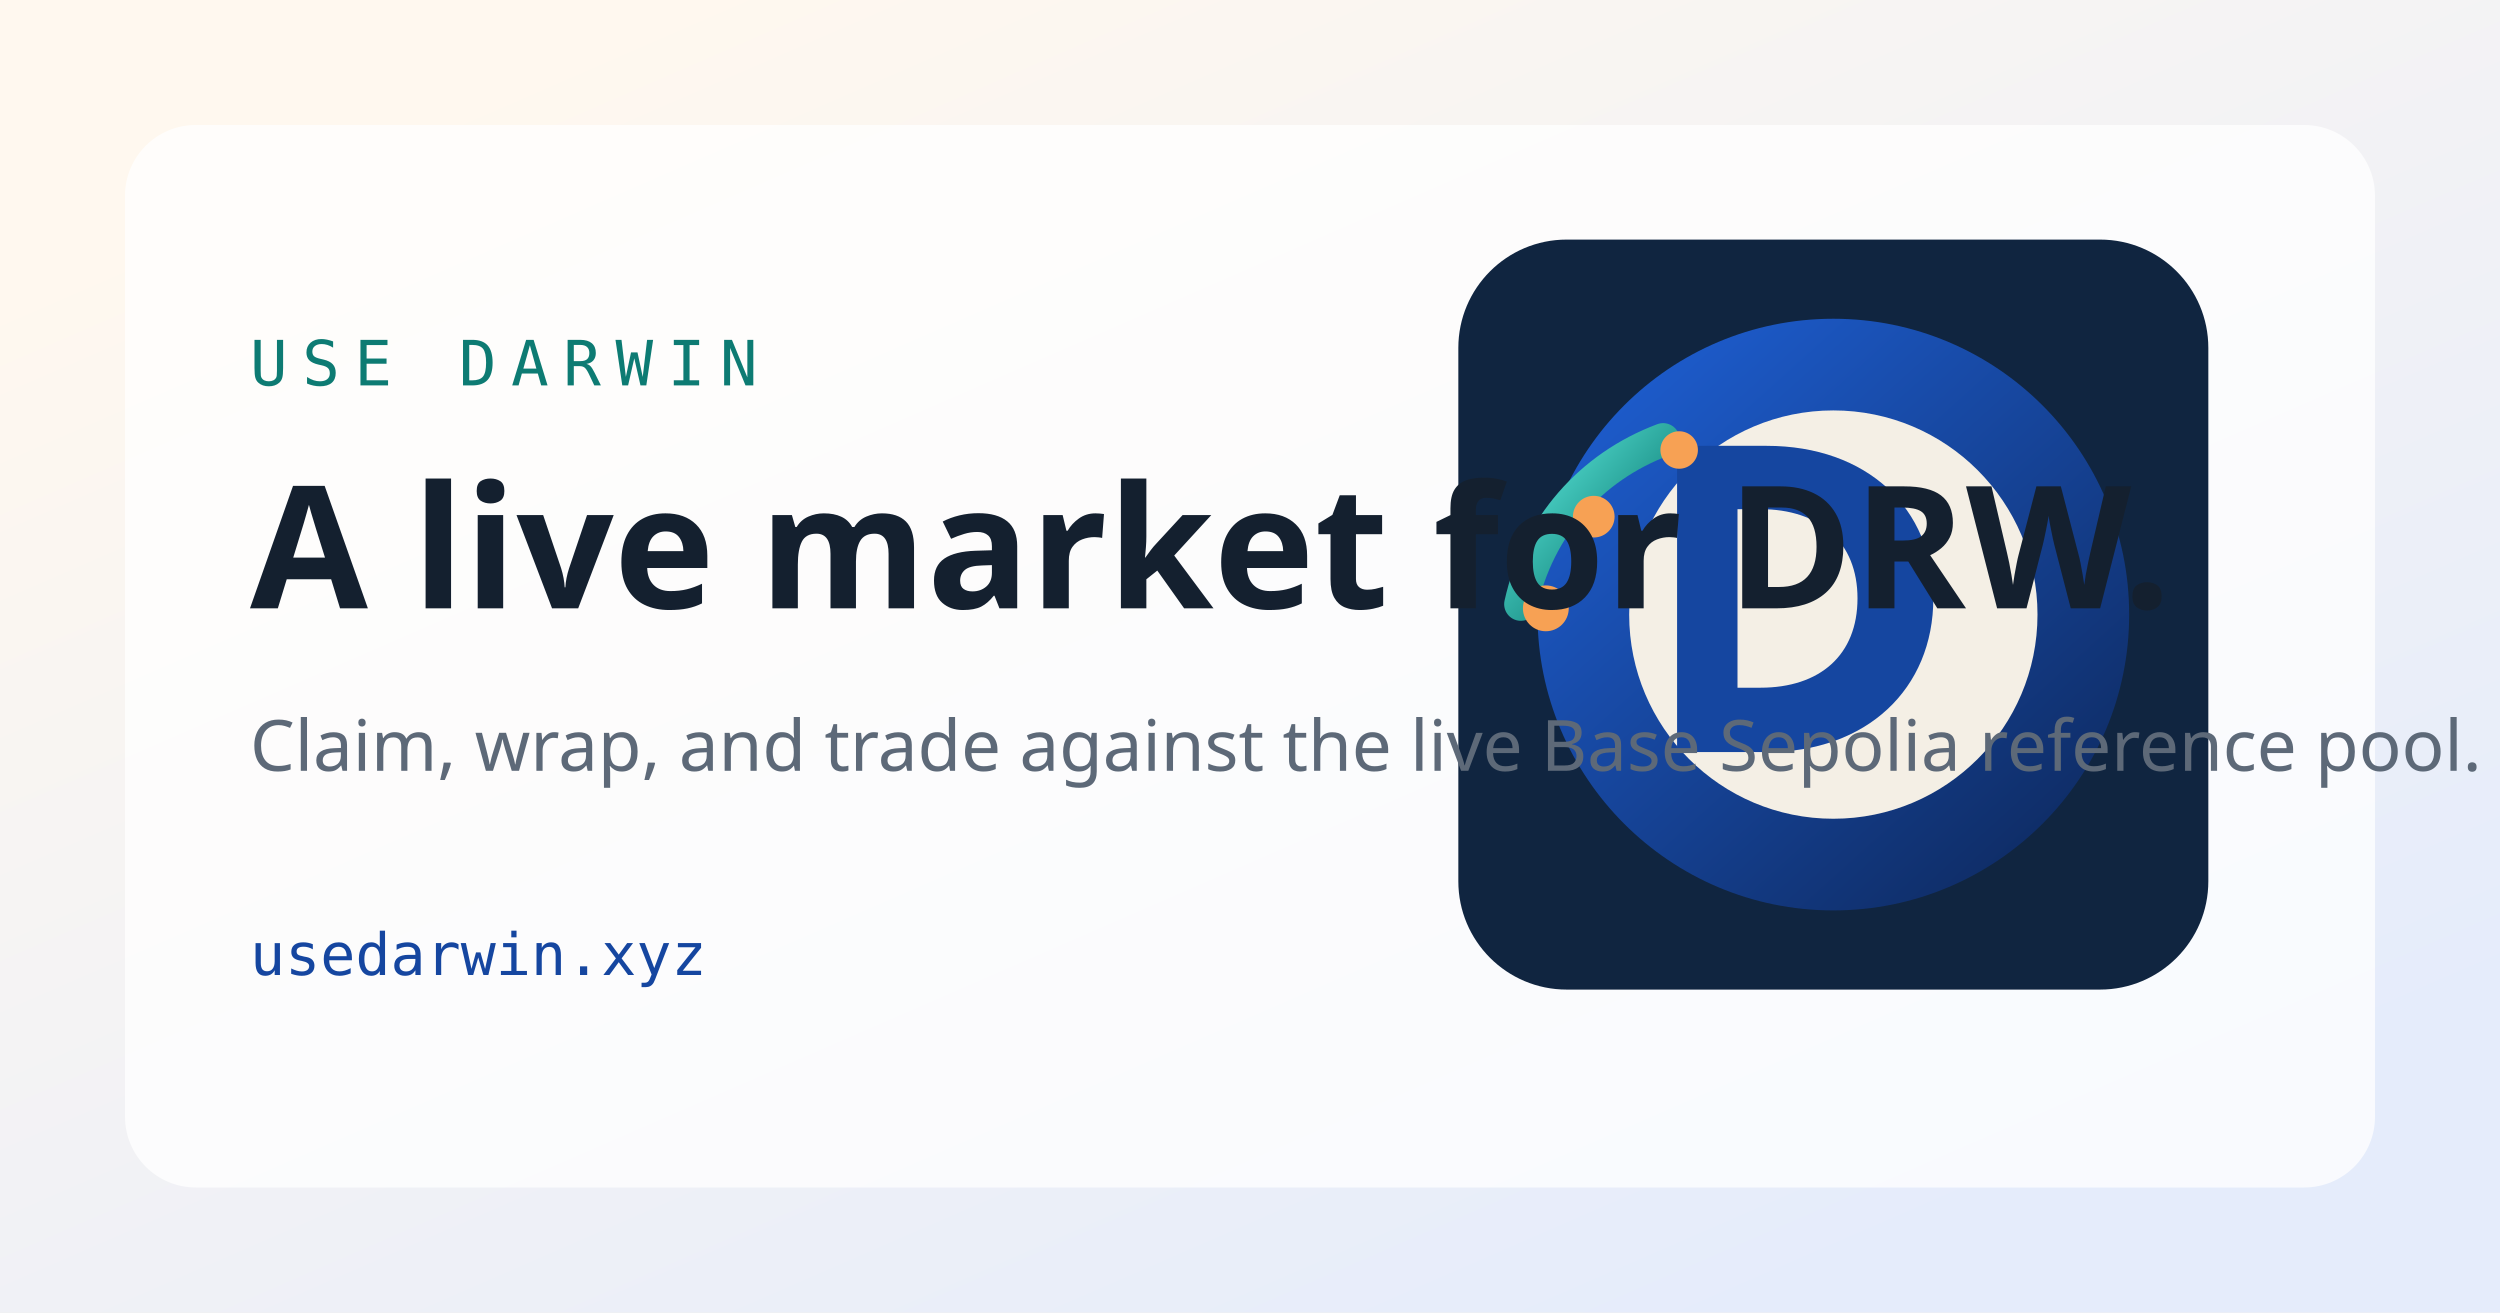
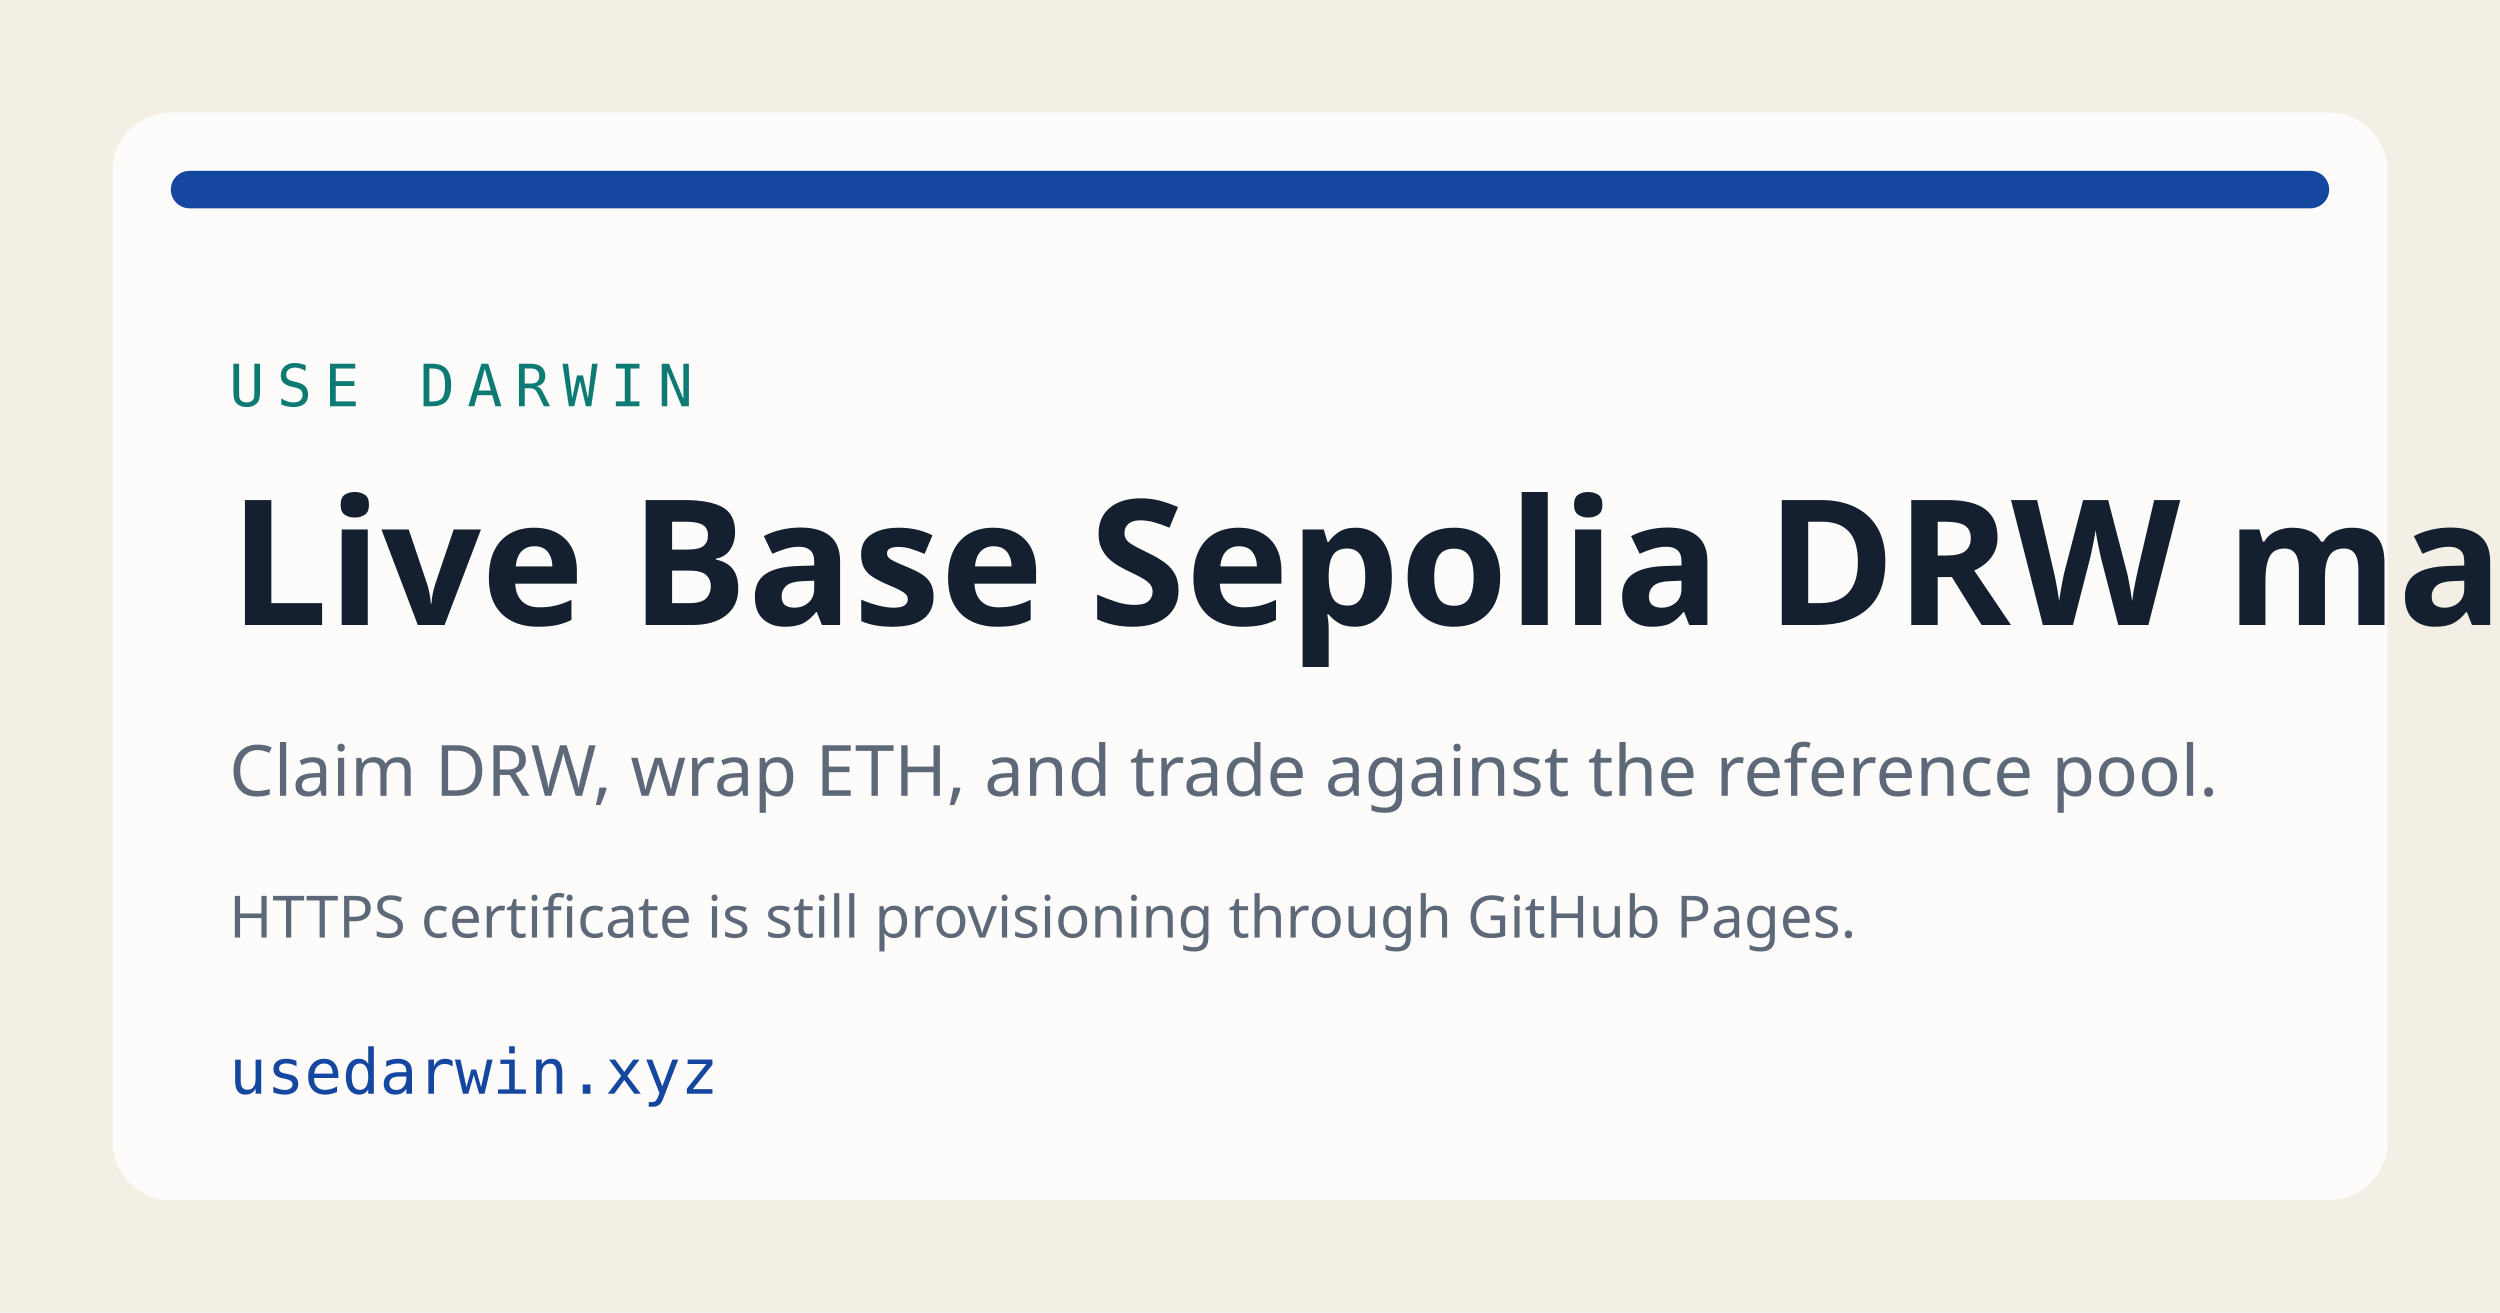
<svg xmlns="http://www.w3.org/2000/svg" viewBox="0 0 1200 630">
-   <defs>
-     <linearGradient id="bg" x1="15%" y1="10%" x2="82%" y2="90%">
-       <stop offset="0%" stop-color="#fff8ef" />
-       <stop offset="100%" stop-color="#e5ecfb" />
-     </linearGradient>
-     <linearGradient id="panel" x1="12%" y1="10%" x2="84%" y2="90%">
-       <stop offset="0%" stop-color="#1d5ccd" />
-       <stop offset="100%" stop-color="#0f2d67" />
-     </linearGradient>
-     <linearGradient id="orbit" x1="16%" y1="14%" x2="84%" y2="82%">
-       <stop offset="0%" stop-color="#4fd7cb" />
-       <stop offset="100%" stop-color="#0d7b73" />
-     </linearGradient>
-   </defs>
-   <rect width="1200" height="630" fill="url(#bg)" />
-   <rect x="60" y="60" width="1080" height="510" rx="34" fill="#ffffff" opacity="0.76" />
-   <rect x="700" y="115" width="360" height="360" rx="52" fill="#102540" />
-   <circle cx="880" cy="295" r="142" fill="url(#panel)" />
-   <circle cx="880" cy="295" r="98" fill="#f4efe5" />
-   <path d="M805 214h43c48 0 80 29.8 80 73.2 0 43.5-32 73.8-80 73.8h-43V214Zm40 116.1c28.5 0 46.6-15.6 46.6-42.9 0-27-18.1-42.8-46.6-42.8h-11v85.7h11Z" fill="#1546a0" />
-   <path d="M730 290c8.2-37.1 33.4-65.8 68.3-78.9" fill="none" stroke="url(#orbit)" stroke-linecap="round" stroke-width="16" />
-   <circle cx="742" cy="292" r="11" fill="#f7a154" />
-   <circle cx="765" cy="248" r="10" fill="#f7a154" />
-   <circle cx="806" cy="216" r="9" fill="#f7a154" />
-   <text x="120" y="185" fill="#0d7b73" font-family="'IBM Plex Mono', monospace" font-size="30" letter-spacing="7">USE DARWIN</text>
-   <text x="120" y="292" fill="#14202f" font-family="'Space Grotesk', sans-serif" font-size="82" font-weight="700">A live market for DRW.</text>
-   <text x="120" y="370" fill="#5d6978" font-family="'Space Grotesk', sans-serif" font-size="34">Claim, wrap, and trade against the live Base Sepolia reference pool.</text>
-   <text x="120" y="468" fill="#1546a0" font-family="'IBM Plex Mono', monospace" font-size="28">usedarwin.xyz</text>
+   <rect width="1200" height="630" fill="#f4efe5" />
+   <rect x="54" y="54" width="1092" height="522" rx="28" fill="#ffffff" opacity="0.82" />
+   <rect x="82" y="82" width="1036" height="18" rx="9" fill="#1546a0" />
+   <text x="110" y="195" fill="#0d7b73" font-family="'IBM Plex Mono', monospace" font-size="28" letter-spacing="6">USE DARWIN</text>
+   <text x="110" y="300" fill="#14202f" font-family="'Space Grotesk', sans-serif" font-size="84" font-weight="700">Live Base Sepolia DRW market.</text>
+   <text x="110" y="382" fill="#5d6978" font-family="'Space Grotesk', sans-serif" font-size="34">Claim DRW, wrap ETH, and trade against the reference pool.</text>
+   <text x="110" y="450" fill="#5d6978" font-family="'Space Grotesk', sans-serif" font-size="28">HTTPS certificate is still provisioning through GitHub Pages.</text>
+   <text x="110" y="525" fill="#1546a0" font-family="'IBM Plex Mono', monospace" font-size="30">usedarwin.xyz</text>
</svg>
